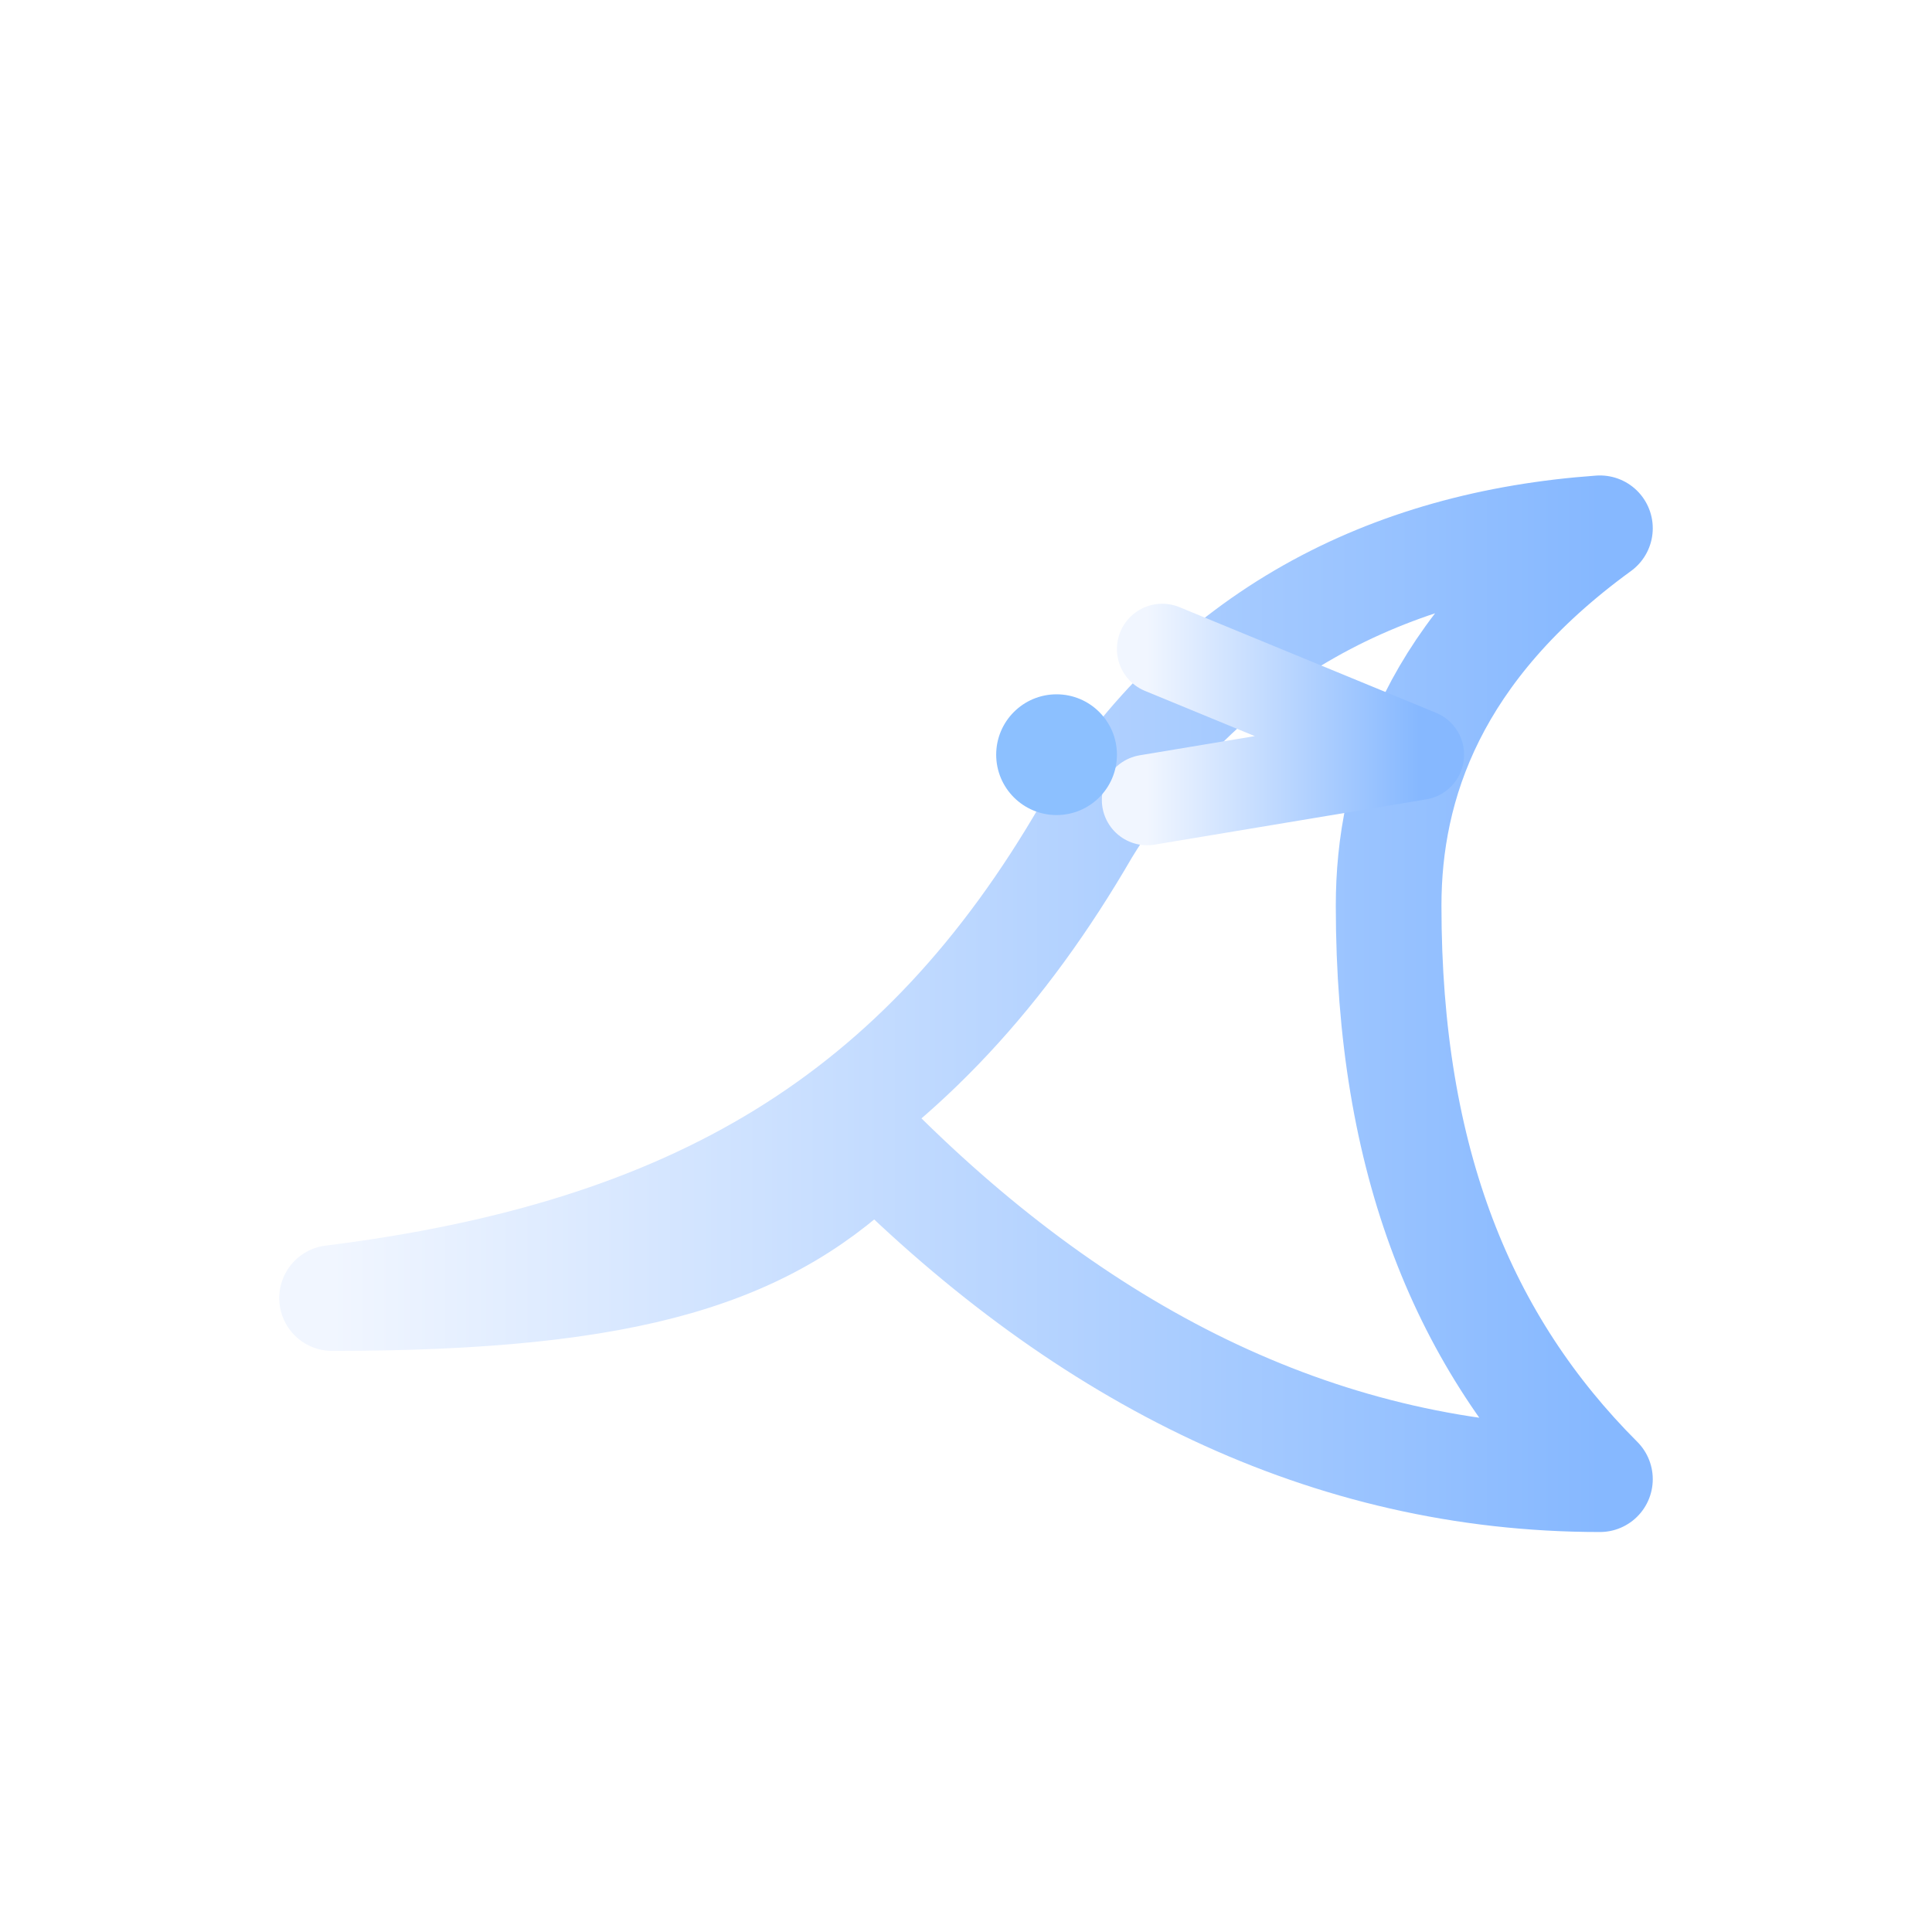
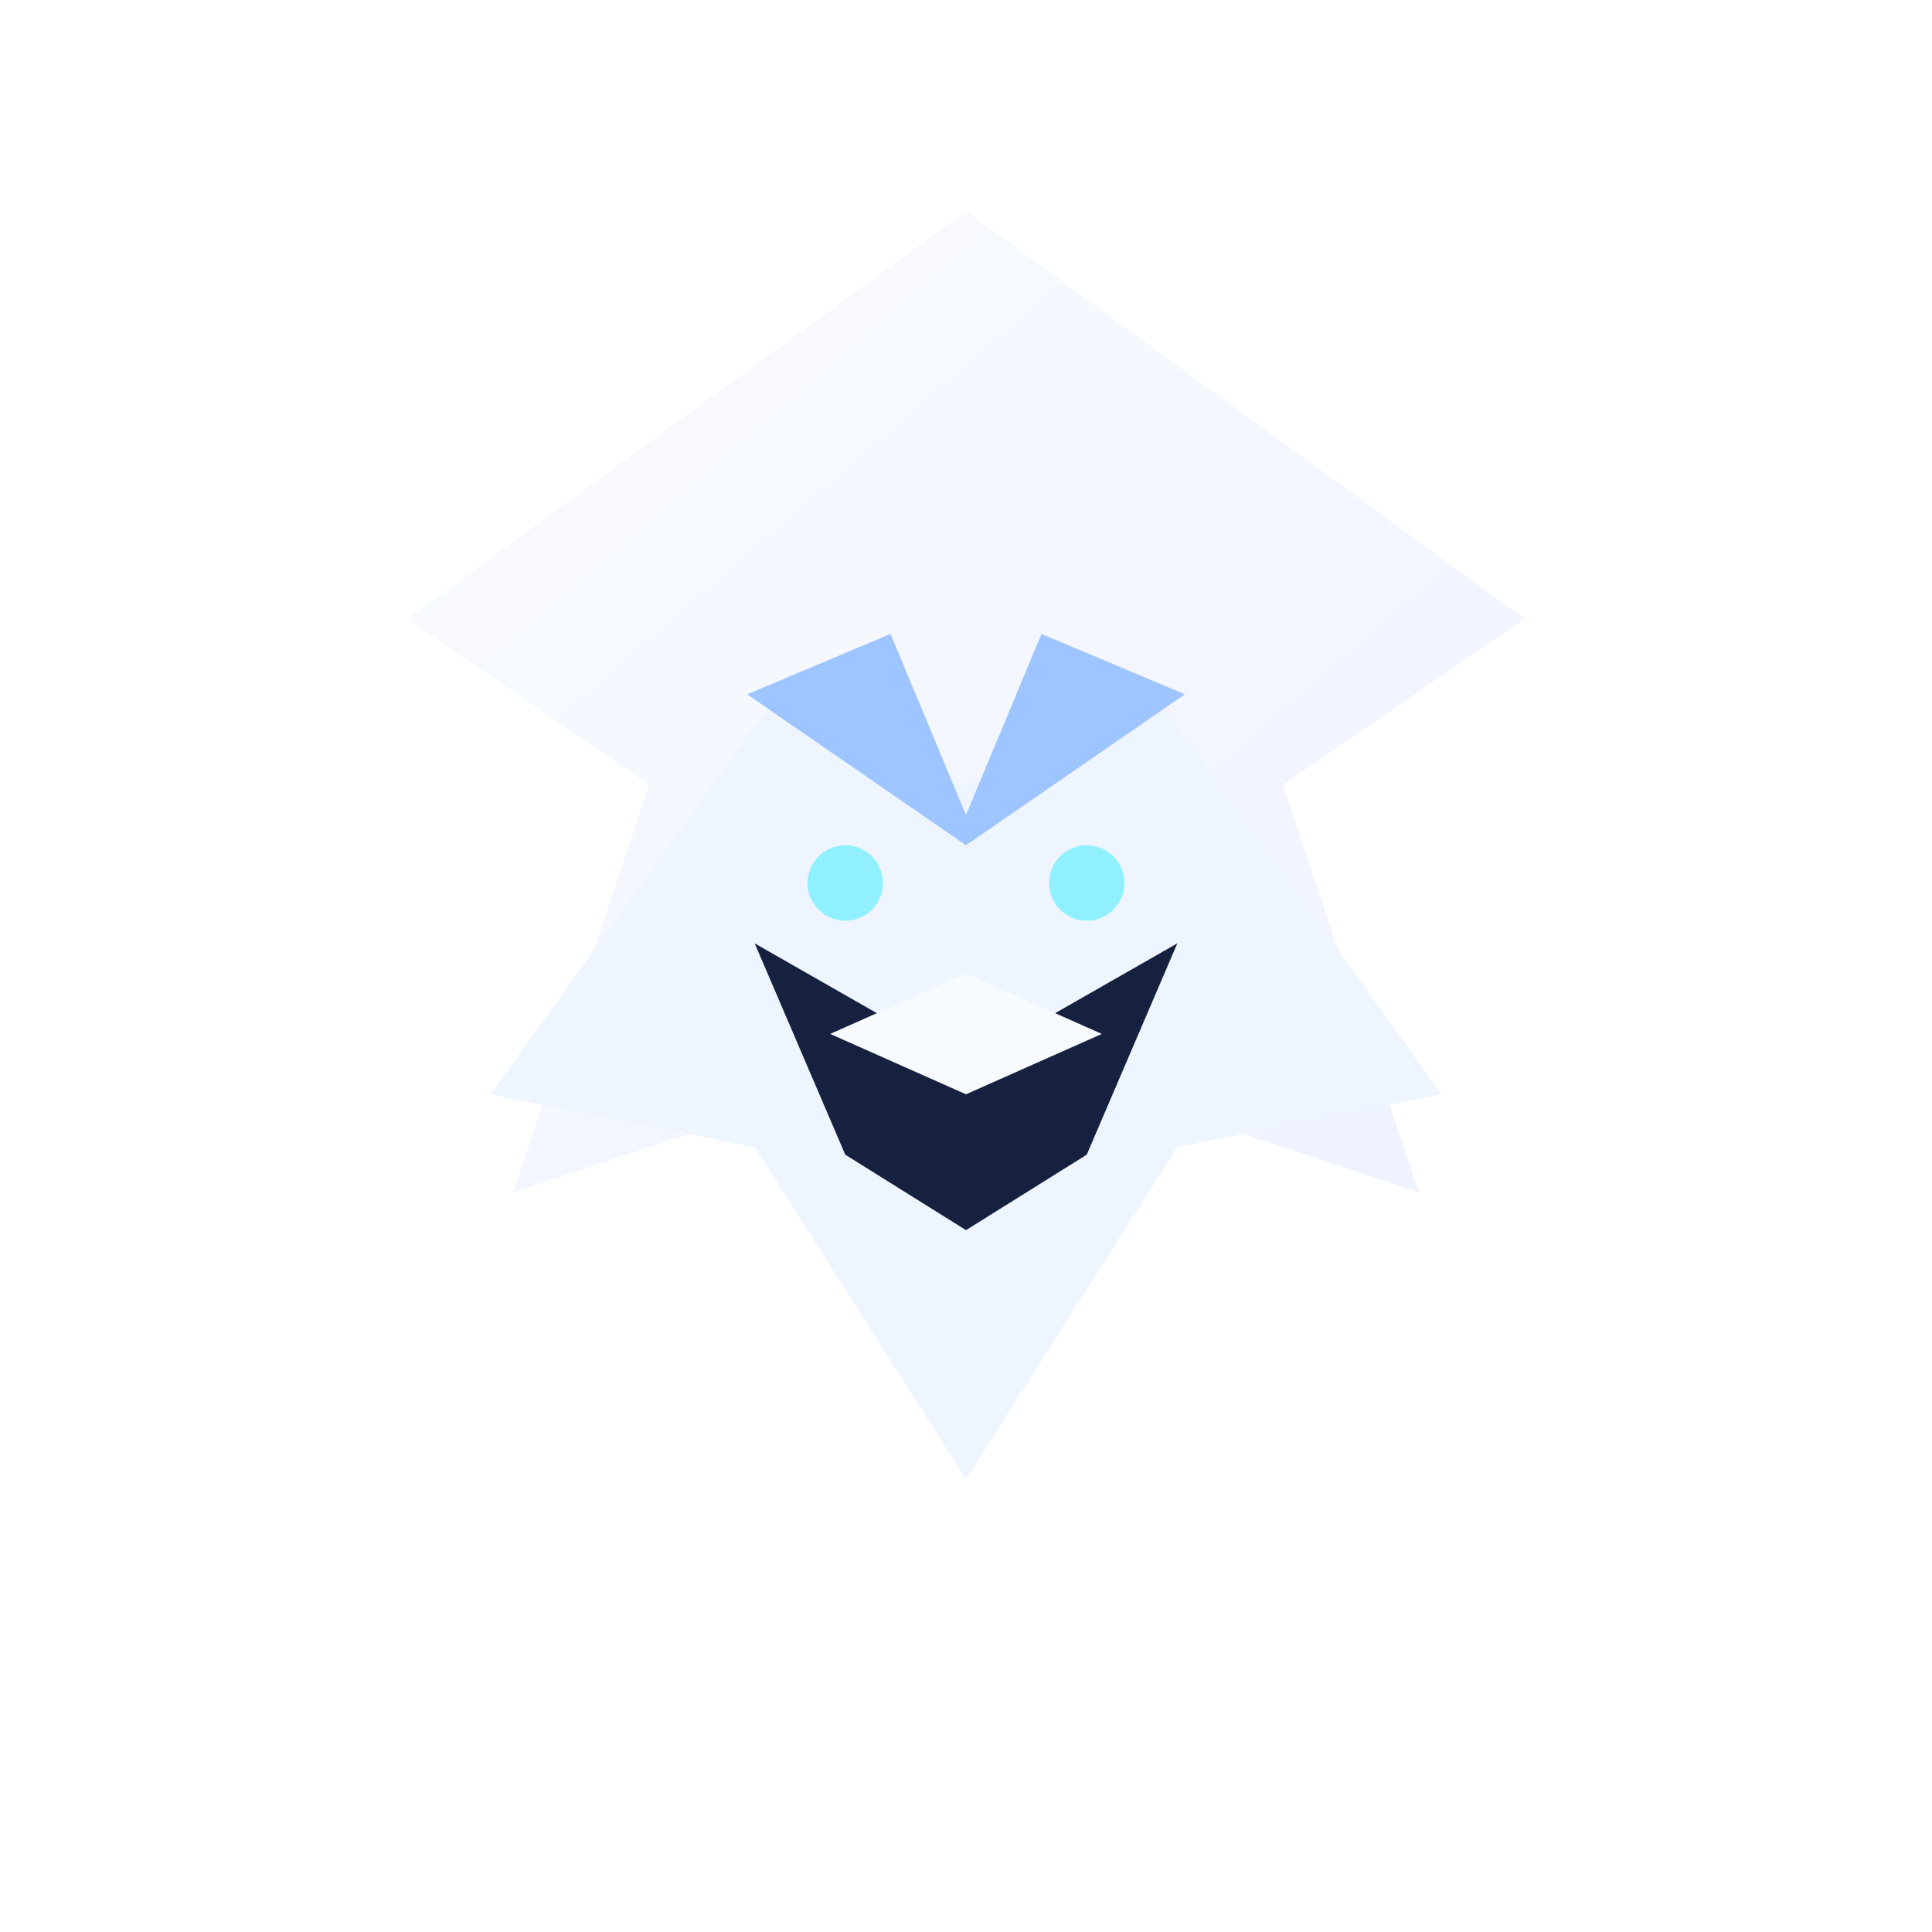
- <svg xmlns="http://www.w3.org/2000/svg" viewBox="0 0 128 128" fill="none">
+ <svg xmlns="http://www.w3.org/2000/svg" viewBox="0 0 256 256">
  <defs>
-     <linearGradient id="g" x1="0" x2="1">
-       <stop stop-color="#f1f6ff" />
-       <stop offset="1" stop-color="#86b8ff" />
+     <linearGradient id="g" x1="0" y1="0" x2="1" y2="1">
+       <stop stop-color="#d5e4ff" />
+       <stop offset="1" stop-color="#7d9cff" />
    </linearGradient>
  </defs>
-   <path d="M22 86c24-3 39-12 50-31 8-13 20-19 34-20-11 8-14 17-14 25 0 17 5 29 14 38-18 0-34-8-48-22-7 7-16 10-36 10Z" stroke="url(#g)" stroke-width="7" stroke-linejoin="round" />
-   <path d="M77 43l17 7-18 3" stroke="url(#g)" stroke-width="6" stroke-linecap="round" stroke-linejoin="round" />
-   <circle cx="70" cy="50" r="4" fill="#8cc0ff" />
+   <path fill="url(#g)" opacity=".13" d="M128 28l74 54-32 22 18 54-60-20-60 20 18-54-32-22z" />
+   <path fill="#eff5ff" d="M65 145l38-53 25 12 25-12 38 53-35 7-28 44-28-44z" />
+   <path fill="#9ec5ff" d="M118 84l10 24 10-24 19 8-29 20-29-20z" />
+   <path fill="#16213f" d="M100 125l28 16 28-16-12 28-16 10-16-10z" />
+   <circle cx="112" cy="117" r="5" fill="#91f0ff" />
+   <circle cx="144" cy="117" r="5" fill="#91f0ff" />
+   <path fill="#f7fbff" d="M128 129l18 8-18 8-18-8z" />
</svg>
